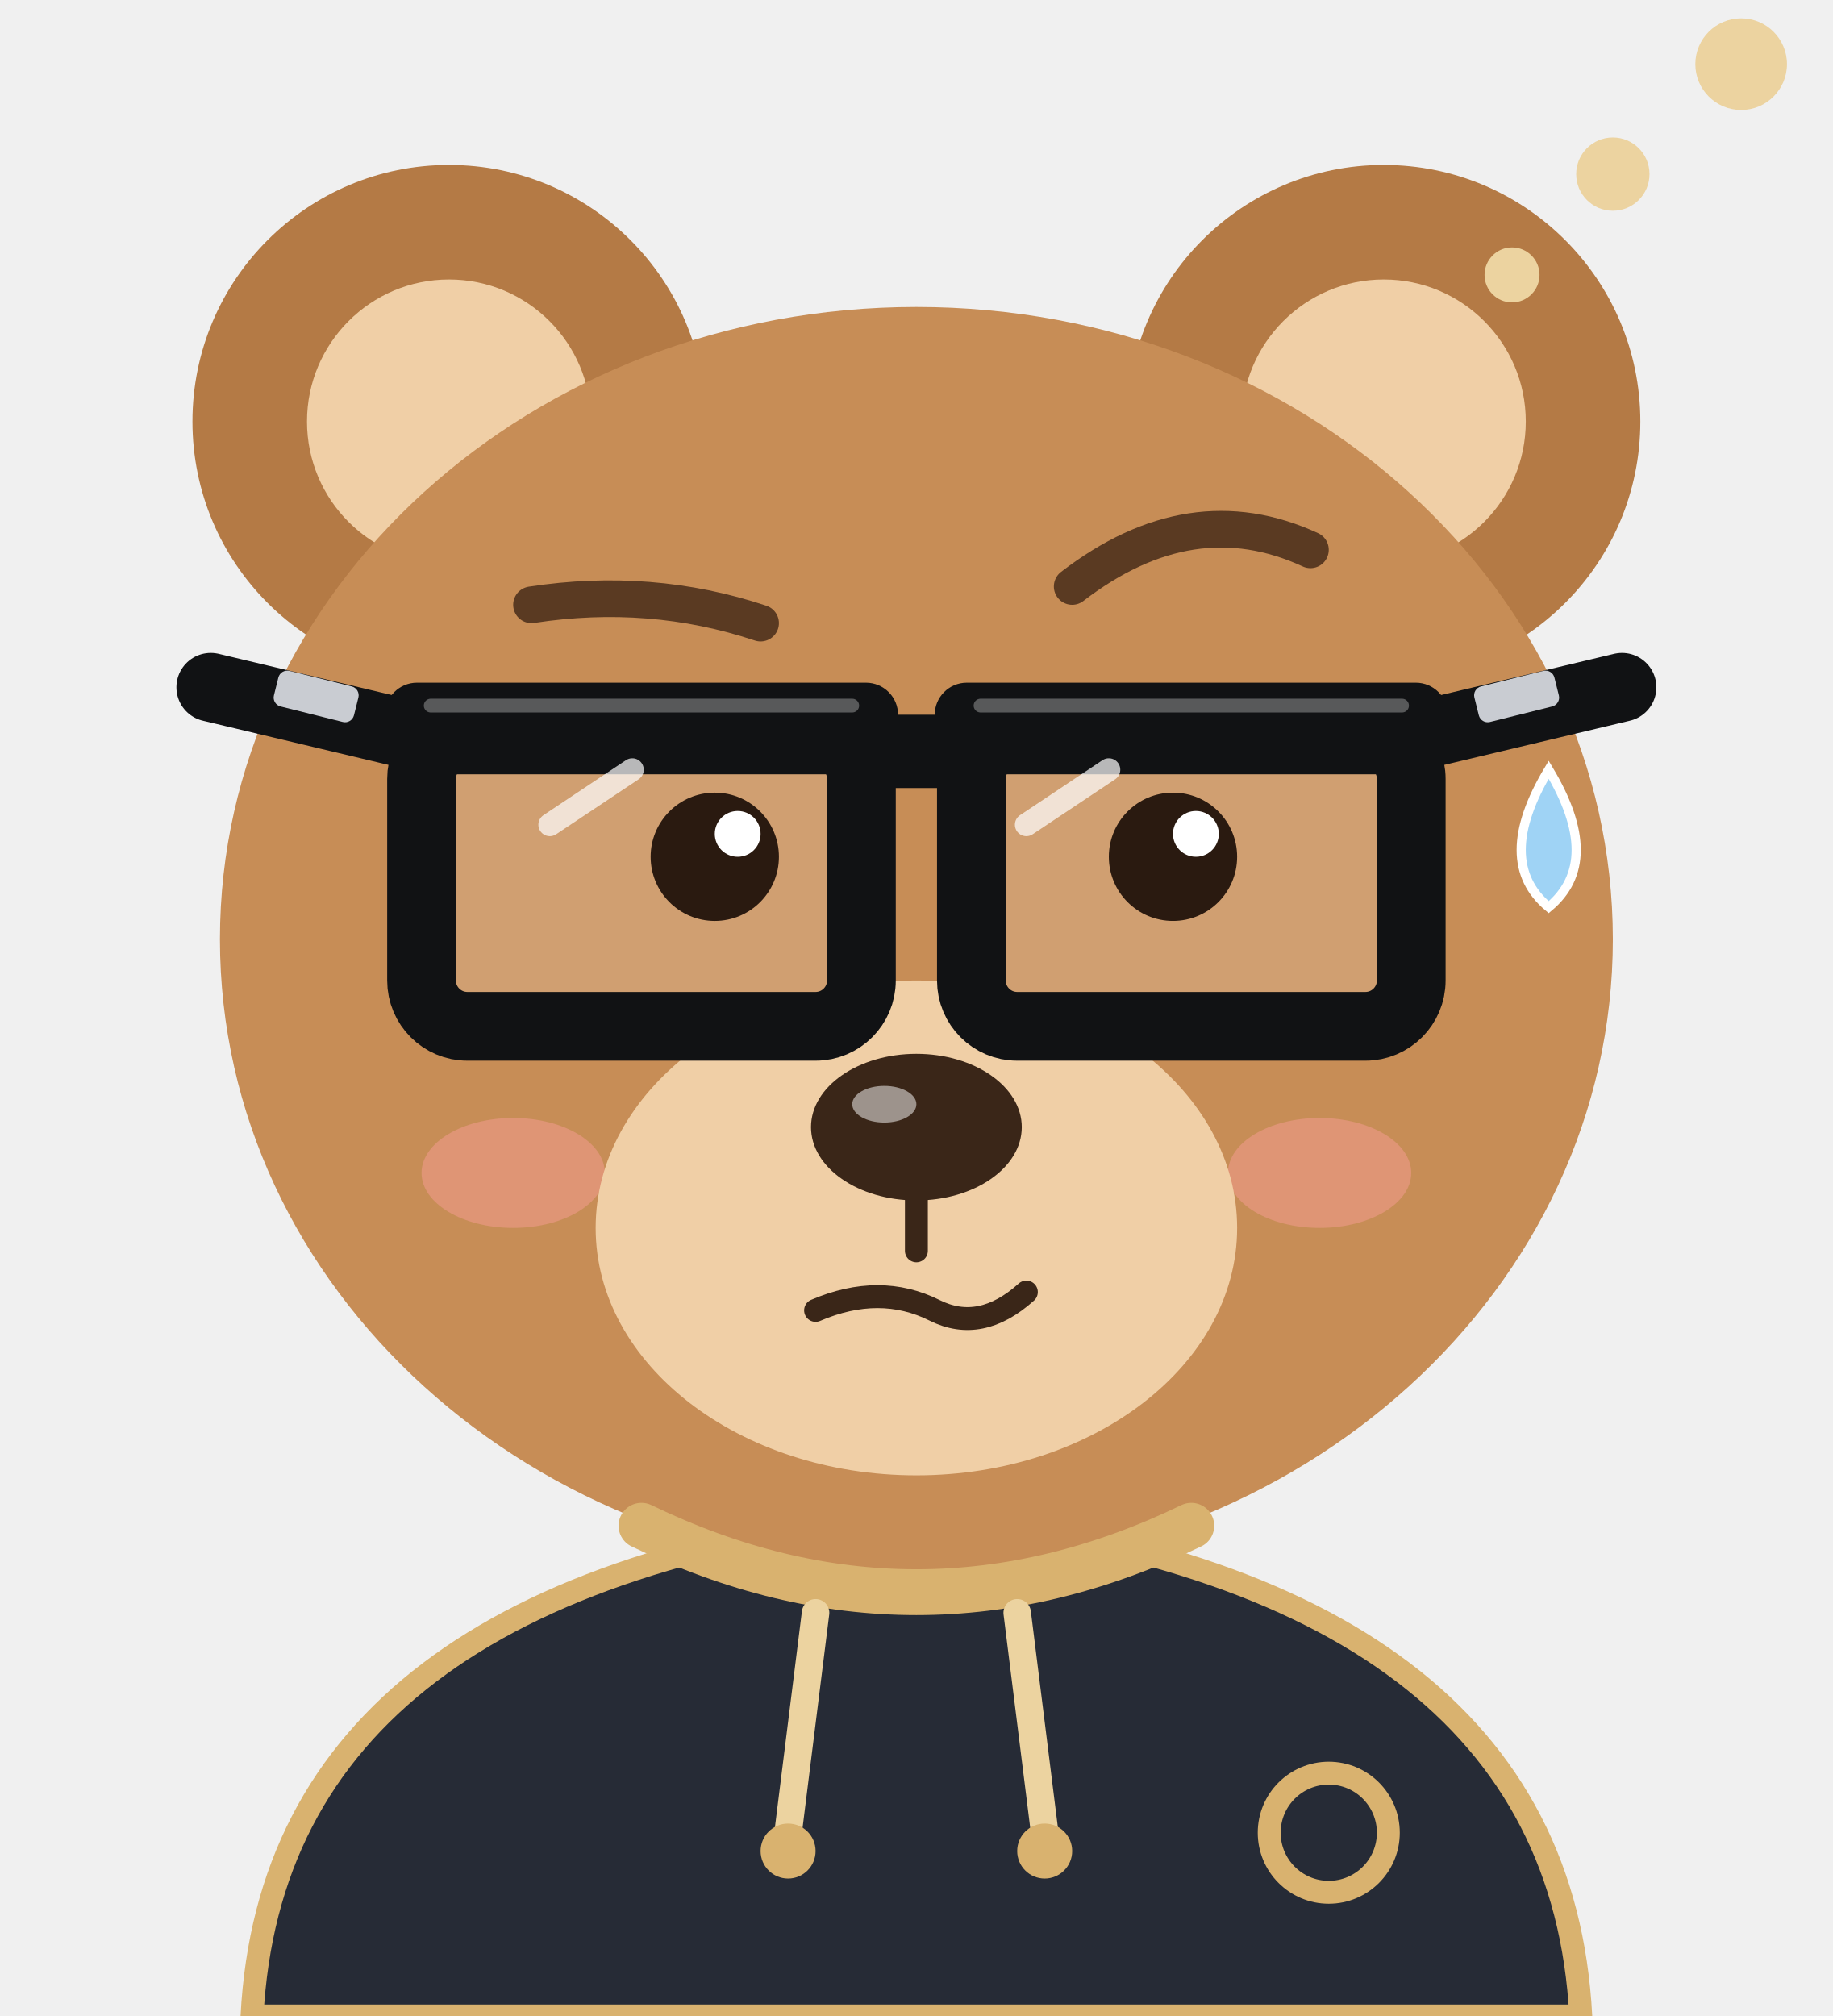
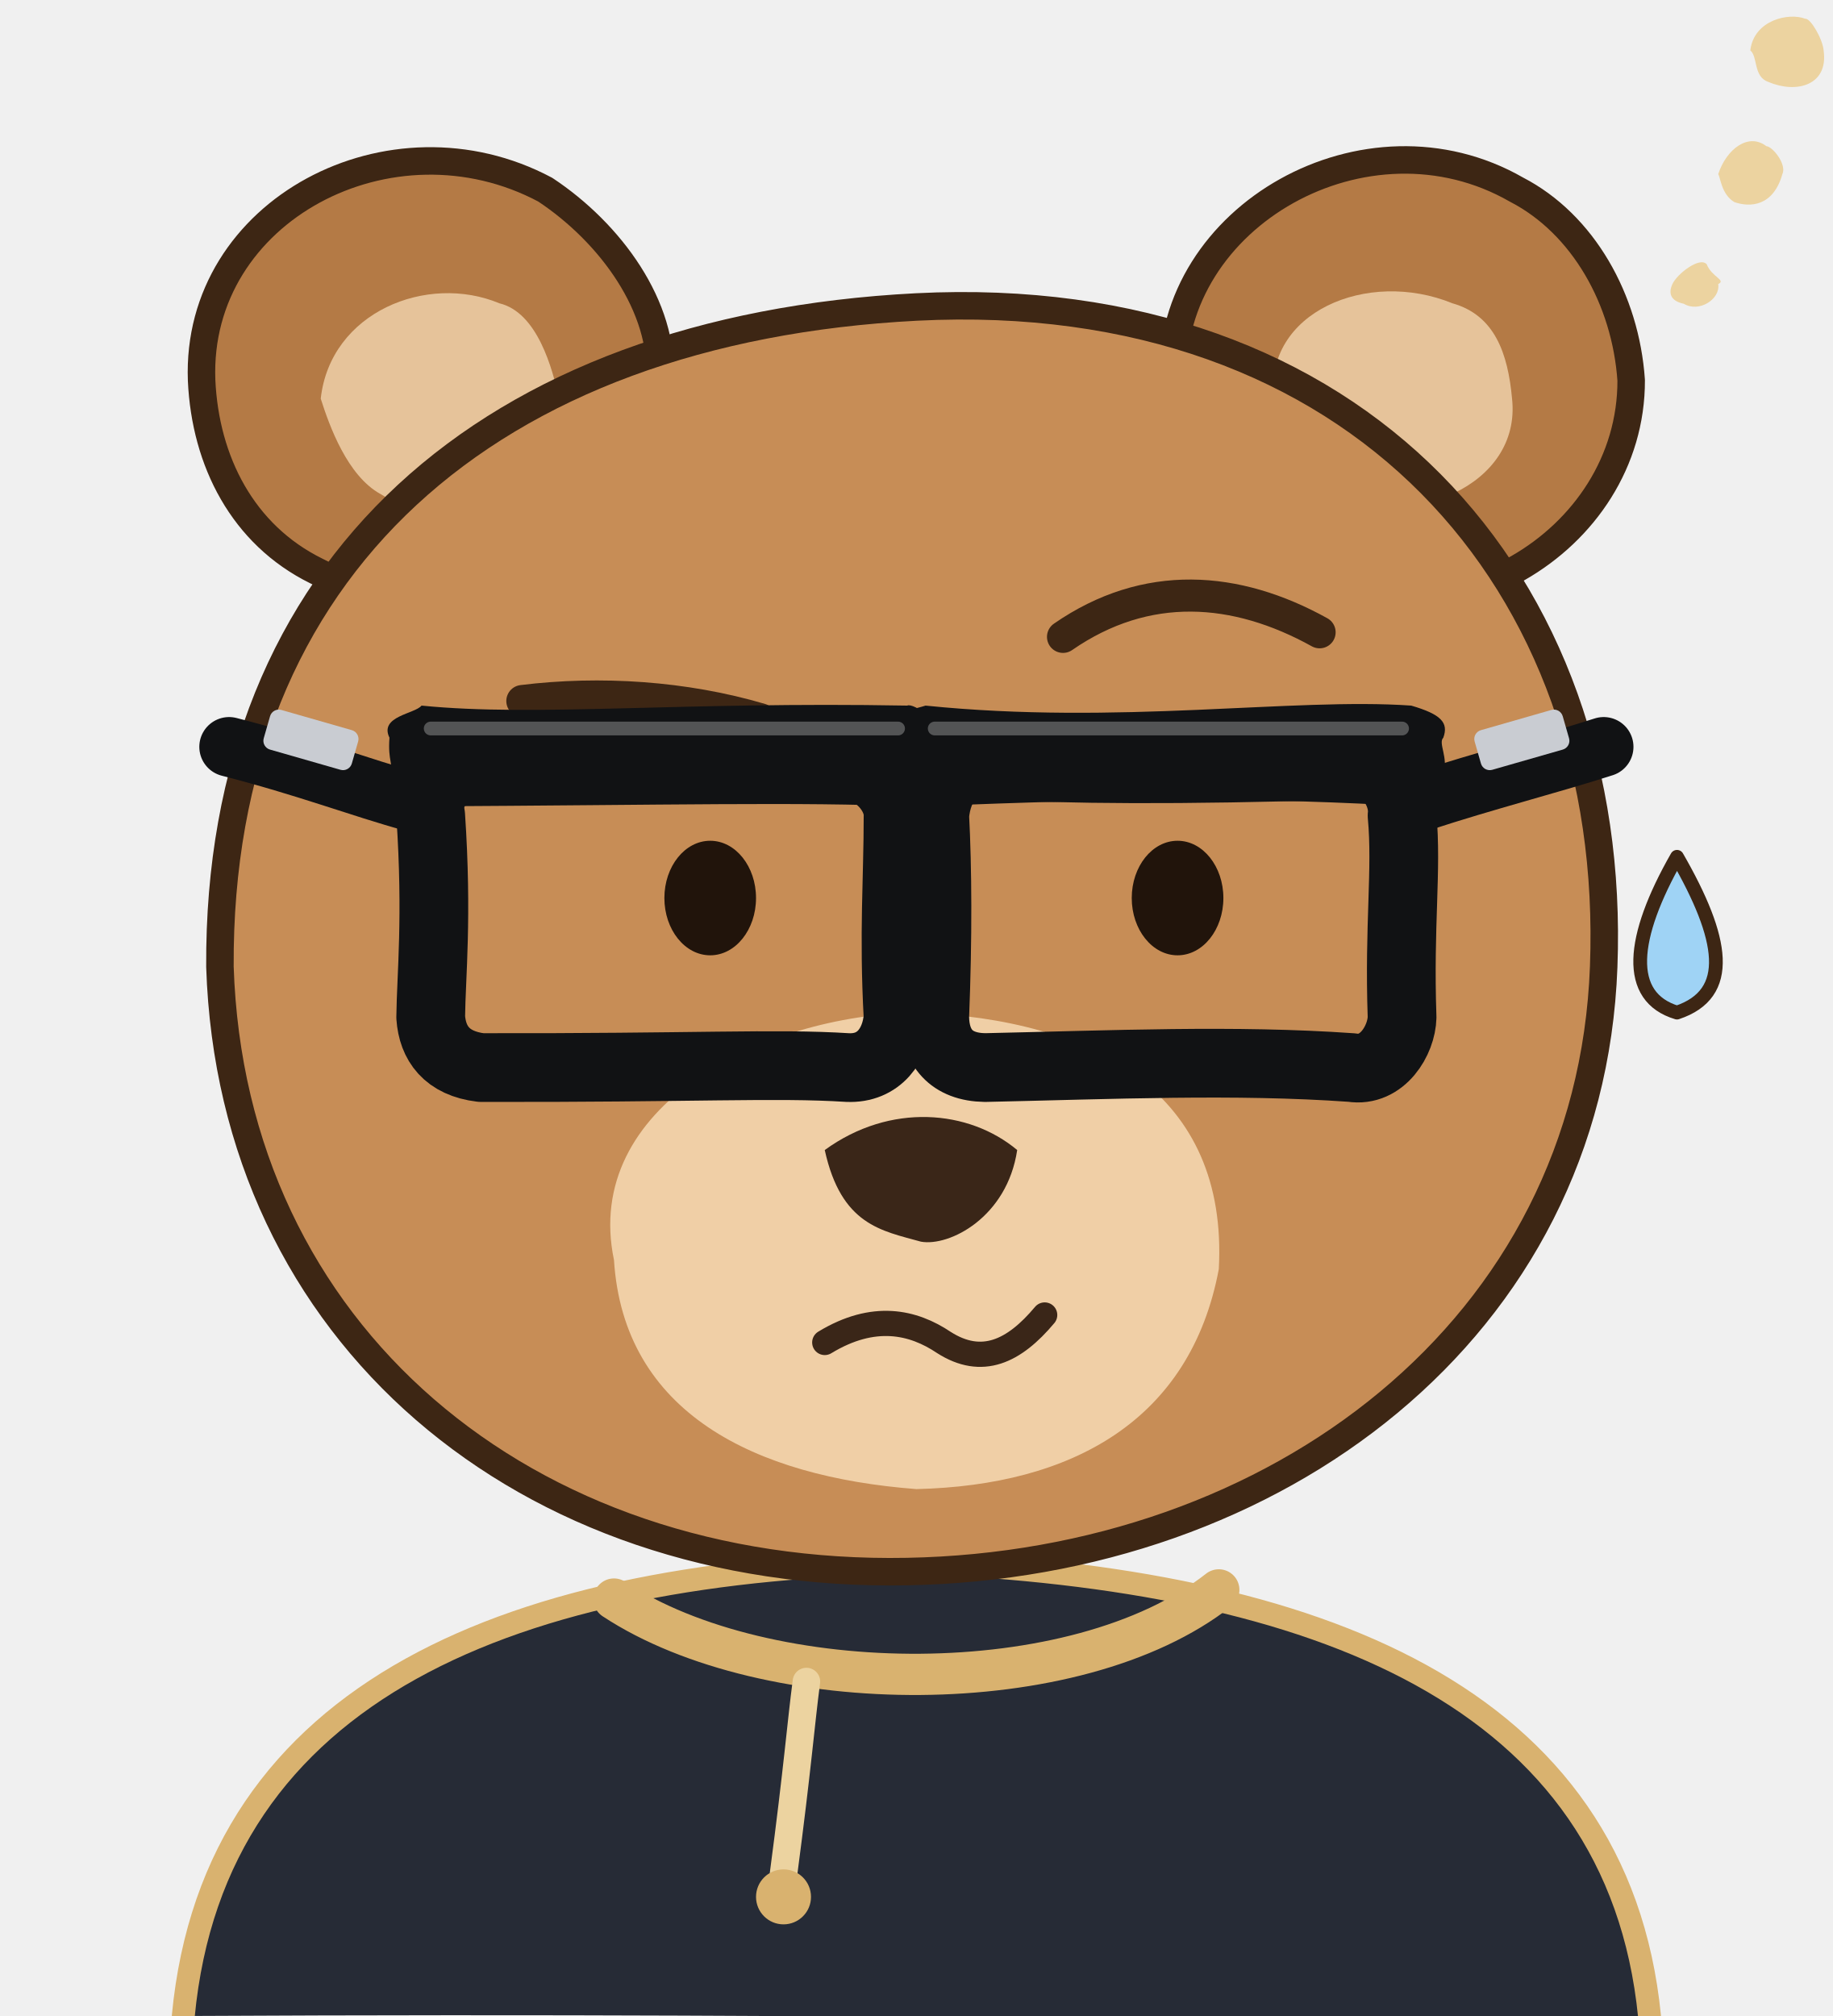
<svg xmlns="http://www.w3.org/2000/svg" viewBox="0 0 400 440" width="800" height="880">
  <style>
    .oreille { transform-box: fill-box; transform-origin: 50% 88%; animation: oreille 7s ease-in-out infinite; }
    .oreille.droite { animation-delay: 0.18s; }
    .oeil { transform-box: fill-box; transform-origin: 50% 50%; animation: cligne 5.2s infinite; }
    @keyframes cligne { 0%, 92%, 100% { transform: scaleY(1); } 95.5% { transform: scaleY(0.08); } }
    @keyframes oreille { 0%, 84%, 100% { transform: rotate(0deg); } 89% { transform: rotate(-8deg); } 94% { transform: rotate(5deg); } }
    @media (prefers-reduced-motion: reduce) { .oreille, .oeil { animation: none; } }
  </style>
-   <g class="oreille">
-     <circle cx="98" cy="92" r="56" fill="#b47a45" />
-     <circle cx="98" cy="92" r="31" fill="#f0cfa6" />
+   <g transform="translate(-56 -51)">
+     <path d="M96 491 C102 420.4, 169.8 395.8, 256 392 C342.4 396, 407.7 422.2, 416 491 C338 493.1, 261.4 490.1, 96 491" fill="#262b36" />
+     <path d="M96 491 C102.8 419.6, 168.4 393.3, 256 392 M256 392 C343.4 395.6, 409 421, 416 491" fill="none" stroke="#d9b26f" stroke-width="5" stroke-linecap="round" stroke-linejoin="round" />
+     <path d="M190 400 C223.4 422, 290.9 422.5, 322 398" fill="none" stroke="#d9b26f" stroke-width="9" stroke-linecap="round" stroke-linejoin="round" />
+     <path d="M232 418 C230.8 427.1, 230.1 436.6, 227 460" fill="none" stroke="#ecd3a0" stroke-width="6" stroke-linecap="round" stroke-linejoin="round" />
+     <circle cx="227" cy="465" r="6" fill="#d9b26f" />
+     <g class="oreille">
+       <g>
+         <path d="M100 134 C101.9 96.1, 138.8 75, 175 92.4 C190.3 100.9, 201 113.8, 200 134 C200.1 170.7, 158.3 191.9, 125 175.6 C112 169.3, 97.3 154.1, 100 134 C100 134, 100 134, 100 134" fill="#b47a45" />
+         <path d="M100 134 C98.6 96.9, 141.4 74.5, 175 92.4 M175 92.4 C189.2 101.8, 201.1 118, 200 134 M200 134 C200.9 170.6, 158.2 192.9, 125 175.6 M125 175.6 C109 167.7, 100.8 151.7, 100 134 M100 134 C100 134, 100 134, 100 134" fill="none" stroke="#3d2614" stroke-width="6" stroke-linecap="round" stroke-linejoin="round" />
+       </g>
+       <path d="M126 138 C128.1 119.1, 149.2 110.6, 165 117.2 C173.3 119.2, 176.6 131.5, 178 138 C179.1 157.6, 158.6 170.6, 139 158.8 C131.8 154.8, 127.9 144, 126 138 C126 138, 126 138, 126 138" fill="#e6c39a" />
+     </g>
+     <g class="oreille droite">
+       <g>
+         <path d="M312 134 C308.8 97.2, 350.6 71.6, 387 92.4 C403.9 101, 412.9 113.9, 412 134 C413.1 168.4, 367.3 195.6, 337 175.6 C323.6 169.6, 309.7 148.6, 312 134 C312 134, 312 134, 312 134" fill="#b47a45" />
+         <path d="M312 134 C310.9 98.1, 354.3 73.6, 387 92.4 M387 92.4 C401.5 99.9, 410.8 116.4, 412 134 M412 134 C412.1 169.4, 370.9 194.1, 337 175.6 M337 175.6 C320.9 167.2, 311.3 152.4, 312 134 M312 134 C312 134, 312 134, 312 134" fill="none" stroke="#3d2614" stroke-width="6" stroke-linecap="round" stroke-linejoin="round" />
+       </g>
+       <path d="M334 138 C331.9 119.2, 354.4 109.6, 373 117.2 C382.2 119.8, 385.1 128.1, 386 138 C388.1 157.2, 363.3 166.8, 347 158.8 C338.8 156.4, 333.5 145.9, 334 138 C334 138, 334 138, 334 138" fill="#e6c39a" />
+     </g>
+     <g>
+       <path d="M256 118 C354.8 111.7, 408.1 180.1, 406 262 C400.7 340, 335.5 395, 254 394 C170.1 397.9, 103 342.7, 104 262 C100.3 174.5, 164.6 121.2, 256 118 C256 118, 256 118, 256 118" fill="#c78d56" />
+       <path d="M256 118 C352.3 113.1, 409.2 177.9, 406 262 M406 262 C403.1 341, 334.5 392.5, 254 394 M254 394 C170.7 395.6, 106.6 342.1, 104 262 M104 262 C103.5 174.5, 162.9 122.8, 256 118 M256 118 C256 118, 256 118, 256 118" fill="none" stroke="#3d2614" stroke-width="6" stroke-linecap="round" stroke-linejoin="round" />
+     </g>
+     <path d="M190 326 C183 292.5, 222.3 272.5, 256 272 C295 273.4, 324.1 289.7, 322 328 C315.8 361, 290 375.2, 256 376 C220.6 373.3, 192.1 359.3, 190 326 C190 326, 190 326, 190 326" fill="#f0cfa6" />
+     <path d="M170 204 C187 201.9, 205.4 203.1, 222 208" fill="none" stroke="#3d2614" stroke-width="7" stroke-linecap="round" stroke-linejoin="round" />
+     <path d="M288 190 C306.2 177.4, 325.8 178.9, 344 189" fill="none" stroke="#3d2614" stroke-width="7" stroke-linecap="round" stroke-linejoin="round" />
+     <g class="oeil">
+       <ellipse cx="211" cy="247" rx="10" ry="12.5" fill="#21140b" />
+       <ellipse cx="313" cy="247" rx="10" ry="12.5" fill="#21140b" />
+     </g>
+     <path d="M161 218 C190.1 216.4, 215.6 218.5, 241 218 M241 218 C247.4 218.6, 252.1 224.3, 252 229 M252 229 C252 243.1, 251 254.5, 252 273 M252 273 C251.5 279, 247.9 284.3, 241 284 M241 284 C225.3 283, 207.6 284.1, 161 284 M161 284 C153.5 283.1, 150.4 278.7, 150 273 M150 273 C150.1 264, 151.5 251.2, 150 229 M150 229 C148.7 222.2, 155.4 217.6, 161 218 M161 218 C161 218, 161 218, 161 218" fill="none" stroke="#111214" stroke-width="15" stroke-linecap="round" stroke-linejoin="round" />
+     <path d="M271 218 C290.4 218.9, 311.3 219.2, 351 218 M351 218 C357.9 216.5, 362.6 223.8, 362 229 M362 229 C363.1 240.9, 361.3 252.7, 362 273 M362 273 C361.9 278, 357.7 285.1, 351 284 M351 284 C325.6 282.2, 298.7 283.4, 271 284 M271 284 C263.5 283.9, 260.1 279.5, 260 273 M260 273 C260.7 255.6, 260.6 240.4, 260 229 M260 229 C260.6 222, 264.7 216.7, 271 218 M271 218 C271 218, 271 218, 271 218" fill="none" stroke="#111214" stroke-width="15" stroke-linecap="round" stroke-linejoin="round" />
+     <path d="M148 205 C173 207.5, 204.3 204.1, 254 205 C255.4 204.3, 262 209, 261 212 C259.9 215.2, 259.9 218.9, 261 220 C262.2 223.8, 259.4 224.4, 254 227 C231.2 226, 202.7 226.7, 148 227 C144.5 227.3, 139.4 223.1, 141 220 C142 217.5, 140.6 217.4, 141 212 C138.7 207.3, 146.6 206.8, 148 205 C148 205, 148 205, 148 205" fill="#111214" />
+     <path d="M258 205 C300 209.3, 338.3 203.2, 364 205 C370.5 206.9, 372.2 208.7, 371 212 C369.8 213.2, 372.2 216.4, 371 220 C369.9 224.9, 367.3 228.6, 364 227 C333.7 225.1, 301.5 225.1, 258 227 C252.7 227.6, 247.8 221.9, 251 220 C251.3 218.4, 251.7 216.2, 251 212 C249.9 206, 253.6 206.4, 258 205 C258 205, 258 205, 258 205" fill="#111214" />
+     <path d="M252 214 C255.4 214.1, 258 213.4, 260 214 C261.7 213.2, 264.5 215.3, 263 217 C262.2 219.1, 263.5 221.2, 263 225 C261.4 228.5, 263.6 228.6, 260 228 C258.5 228.6, 255.4 228.3, 252 228 C250.3 229.7, 248.7 226.8, 249 225 C249.5 223, 249.3 220.8, 249 217 C247.6 213.7, 251.1 212, 252 214 C252 214, 252 214, 252 214" fill="#111214" />
+     <path d="M146 226 C134.7 222.9, 122.8 218.3, 106 214" fill="none" stroke="#111214" stroke-width="13" stroke-linecap="round" stroke-linejoin="round" />
+     <path d="M366 226 C380.3 221.3, 394.2 217.8, 406 214" fill="none" stroke="#111214" stroke-width="13" stroke-linecap="round" stroke-linejoin="round" />
+     <rect x="114" y="208" width="20" height="9" rx="2" fill="#c9ccd2" transform="rotate(16 124 212)" />
+     <rect x="378" y="208" width="20" height="9" rx="2" fill="#c9ccd2" transform="rotate(-16 388 212)" />
+     <path d="M150 210 L252 210 M260 210 L362 210" fill="none" stroke="#ffffff" stroke-opacity="0.28" stroke-width="3" stroke-linecap="round" />
+     <path d="M236 302 C250.3 291.6, 267.5 293.2, 278 302 C275.8 316.7, 263.2 323.1, 257 322 C248.4 319.6, 239.6 318.4, 236 302 C236 302, 236 302, 236 302" fill="#3a2618" />
+     <path d="M236 344 C246.7 337.5, 255.3 339.5, 262 344 M262 344 C270.3 349.3, 277.3 346, 284 338" fill="none" stroke="#3a2618" stroke-width="5.5" stroke-linecap="round" stroke-linejoin="round" />
+     <g>
+       <path d="M422 238 C432.1 254.7, 433.6 265.8, 422 272 C411.5 267.2, 411.7 257.7, 422 238 C422 238, 422 238, 422 238" fill="#9fd3f5" />
+       <path d="M422 238 C432.3 255.9, 434.3 267.9, 422 272 M422 272 C410.7 268.6, 411.9 255.7, 422 238 M422 238 C422 238, 422 238, 422 238" fill="none" stroke="#3d2614" stroke-width="3" stroke-linecap="round" stroke-linejoin="round" />
+     </g>
+     <path d="M421 113 C422 110.8, 427 106.9, 428.5 108.7 C429.6 111.5, 432.8 112.1, 431 113 C431.5 116.3, 426.8 119.3, 423.5 117.3 C420.1 116.6, 420.3 114.5, 421 113 C421 113, 421 113, 421 113" fill="#ecd3a0" />
+     <path d="M431 89 C432.8 83.5, 437.6 79.9, 441.5 82.9 C442.9 83, 446 86.9, 445 89 C443 96.1, 437.9 96.3, 434.5 95.1 C431.7 93.4, 431.5 89.8, 431 89 C431 89, 431 89, 431 89" fill="#ecd3a0" />
+     <path d="M438 62 C438.8 55.3, 446.5 53.7, 450 55.1 C451.1 54.9, 453.8 59.5, 454 62 C455.1 69.6, 448.1 71.5, 442 68.9 C438.6 67.8, 439.7 63.4, 438 62 C438 62, 438 62, 438 62" fill="#ecd3a0" />
  </g>
-   <g class="oreille droite">
-     <circle cx="302" cy="92" r="56" fill="#b47a45" />
-     <circle cx="302" cy="92" r="31" fill="#f0cfa6" />
-   </g>
-   <path d="M55 440 Q60 345 200 330 Q340 345 345 440 Z" fill="#262b36" stroke="#d9b26f" stroke-width="5" stroke-linejoin="round" />
-   <ellipse cx="200" cy="205" rx="152" ry="138" fill="#c78d56" />
-   <path d="M140 333 Q200 362 260 333" fill="none" stroke="#d9b26f" stroke-width="10" stroke-linecap="round" />
-   <path d="M178 352 L172 400" stroke="#ecd3a0" stroke-width="6" stroke-linecap="round" />
-   <path d="M222 352 L228 400" stroke="#ecd3a0" stroke-width="6" stroke-linecap="round" />
-   <circle cx="172" cy="404" r="6" fill="#d9b26f" />
-   <circle cx="228" cy="404" r="6" fill="#d9b26f" />
-   <circle cx="290" cy="400" r="13" fill="none" stroke="#d9b26f" stroke-width="5" />
-   <ellipse cx="112" cy="256" rx="20" ry="12" fill="#f29a8e" opacity="0.55" />
-   <ellipse cx="288" cy="256" rx="20" ry="12" fill="#f29a8e" opacity="0.55" />
-   <ellipse cx="200" cy="268" rx="70" ry="54" fill="#f0cfa6" />
-   <rect x="92" y="160" width="96" height="64" rx="10" fill="#ffffff" fill-opacity="0.16" />
-   <rect x="212" y="160" width="96" height="64" rx="10" fill="#ffffff" fill-opacity="0.16" />
-   <g class="oeil">
-     <circle cx="156" cy="187" r="14" fill="#2a1a10" />
-     <circle cx="256" cy="187" r="14" fill="#2a1a10" />
-     <circle cx="161" cy="182" r="5" fill="#ffffff" />
-     <circle cx="261" cy="182" r="5" fill="#ffffff" />
-   </g>
-   <rect x="92" y="160" width="96" height="64" rx="10" fill="none" stroke="#111214" stroke-width="15" />
-   <rect x="212" y="160" width="96" height="64" rx="10" fill="none" stroke="#111214" stroke-width="15" />
-   <rect x="84" y="149" width="112" height="20" rx="7" fill="#111214" />
-   <rect x="204" y="149" width="112" height="20" rx="7" fill="#111214" />
-   <rect x="190" y="156" width="20" height="16" rx="3" fill="#111214" />
-   <path d="M88 160 L46 150" stroke="#111214" stroke-width="15" stroke-linecap="round" />
-   <path d="M312 160 L354 150" stroke="#111214" stroke-width="15" stroke-linecap="round" />
-   <rect x="60" y="148" width="18" height="8" rx="2" fill="#c9ccd2" transform="rotate(14 69 152)" />
-   <rect x="322" y="148" width="18" height="8" rx="2" fill="#c9ccd2" transform="rotate(-14 331 152)" />
-   <path d="M94 154 L186 154" stroke="#ffffff" stroke-opacity="0.3" stroke-width="3" stroke-linecap="round" />
-   <path d="M214 154 L306 154" stroke="#ffffff" stroke-opacity="0.3" stroke-width="3" stroke-linecap="round" />
-   <path d="M120 180 L138 168" stroke="#ffffff" stroke-opacity="0.7" stroke-width="5" stroke-linecap="round" />
-   <path d="M224 180 L242 168" stroke="#ffffff" stroke-opacity="0.7" stroke-width="5" stroke-linecap="round" />
-   <ellipse cx="200" cy="246" rx="23" ry="16" fill="#3a2618" />
-   <ellipse cx="193" cy="241" rx="7" ry="4" fill="#ffffff" opacity="0.5" />
-   <path d="M200 261 L200 273" stroke="#3a2618" stroke-width="5" stroke-linecap="round" />
-   <path d="M178 286 Q192 280 204 286 Q214 291 224 282" stroke="#3a2618" stroke-width="5" fill="none" stroke-linecap="round" />
-   <path d="M116 132 Q142 128 166 136" stroke="#5a3a22" stroke-width="8" fill="none" stroke-linecap="round" />
-   <path d="M234 128 Q260 108 286 120" stroke="#5a3a22" stroke-width="8" fill="none" stroke-linecap="round" />
-   <path d="M338 168 Q350 188 338 198 Q326 188 338 168 Z" fill="#9fd3f5" stroke="#ffffff" stroke-width="2" />
-   <circle cx="330" cy="60" r="6" fill="#ecd3a0" />
-   <circle cx="352" cy="38" r="8" fill="#ecd3a0" />
-   <circle cx="380" cy="14" r="10" fill="#ecd3a0" />
</svg>
